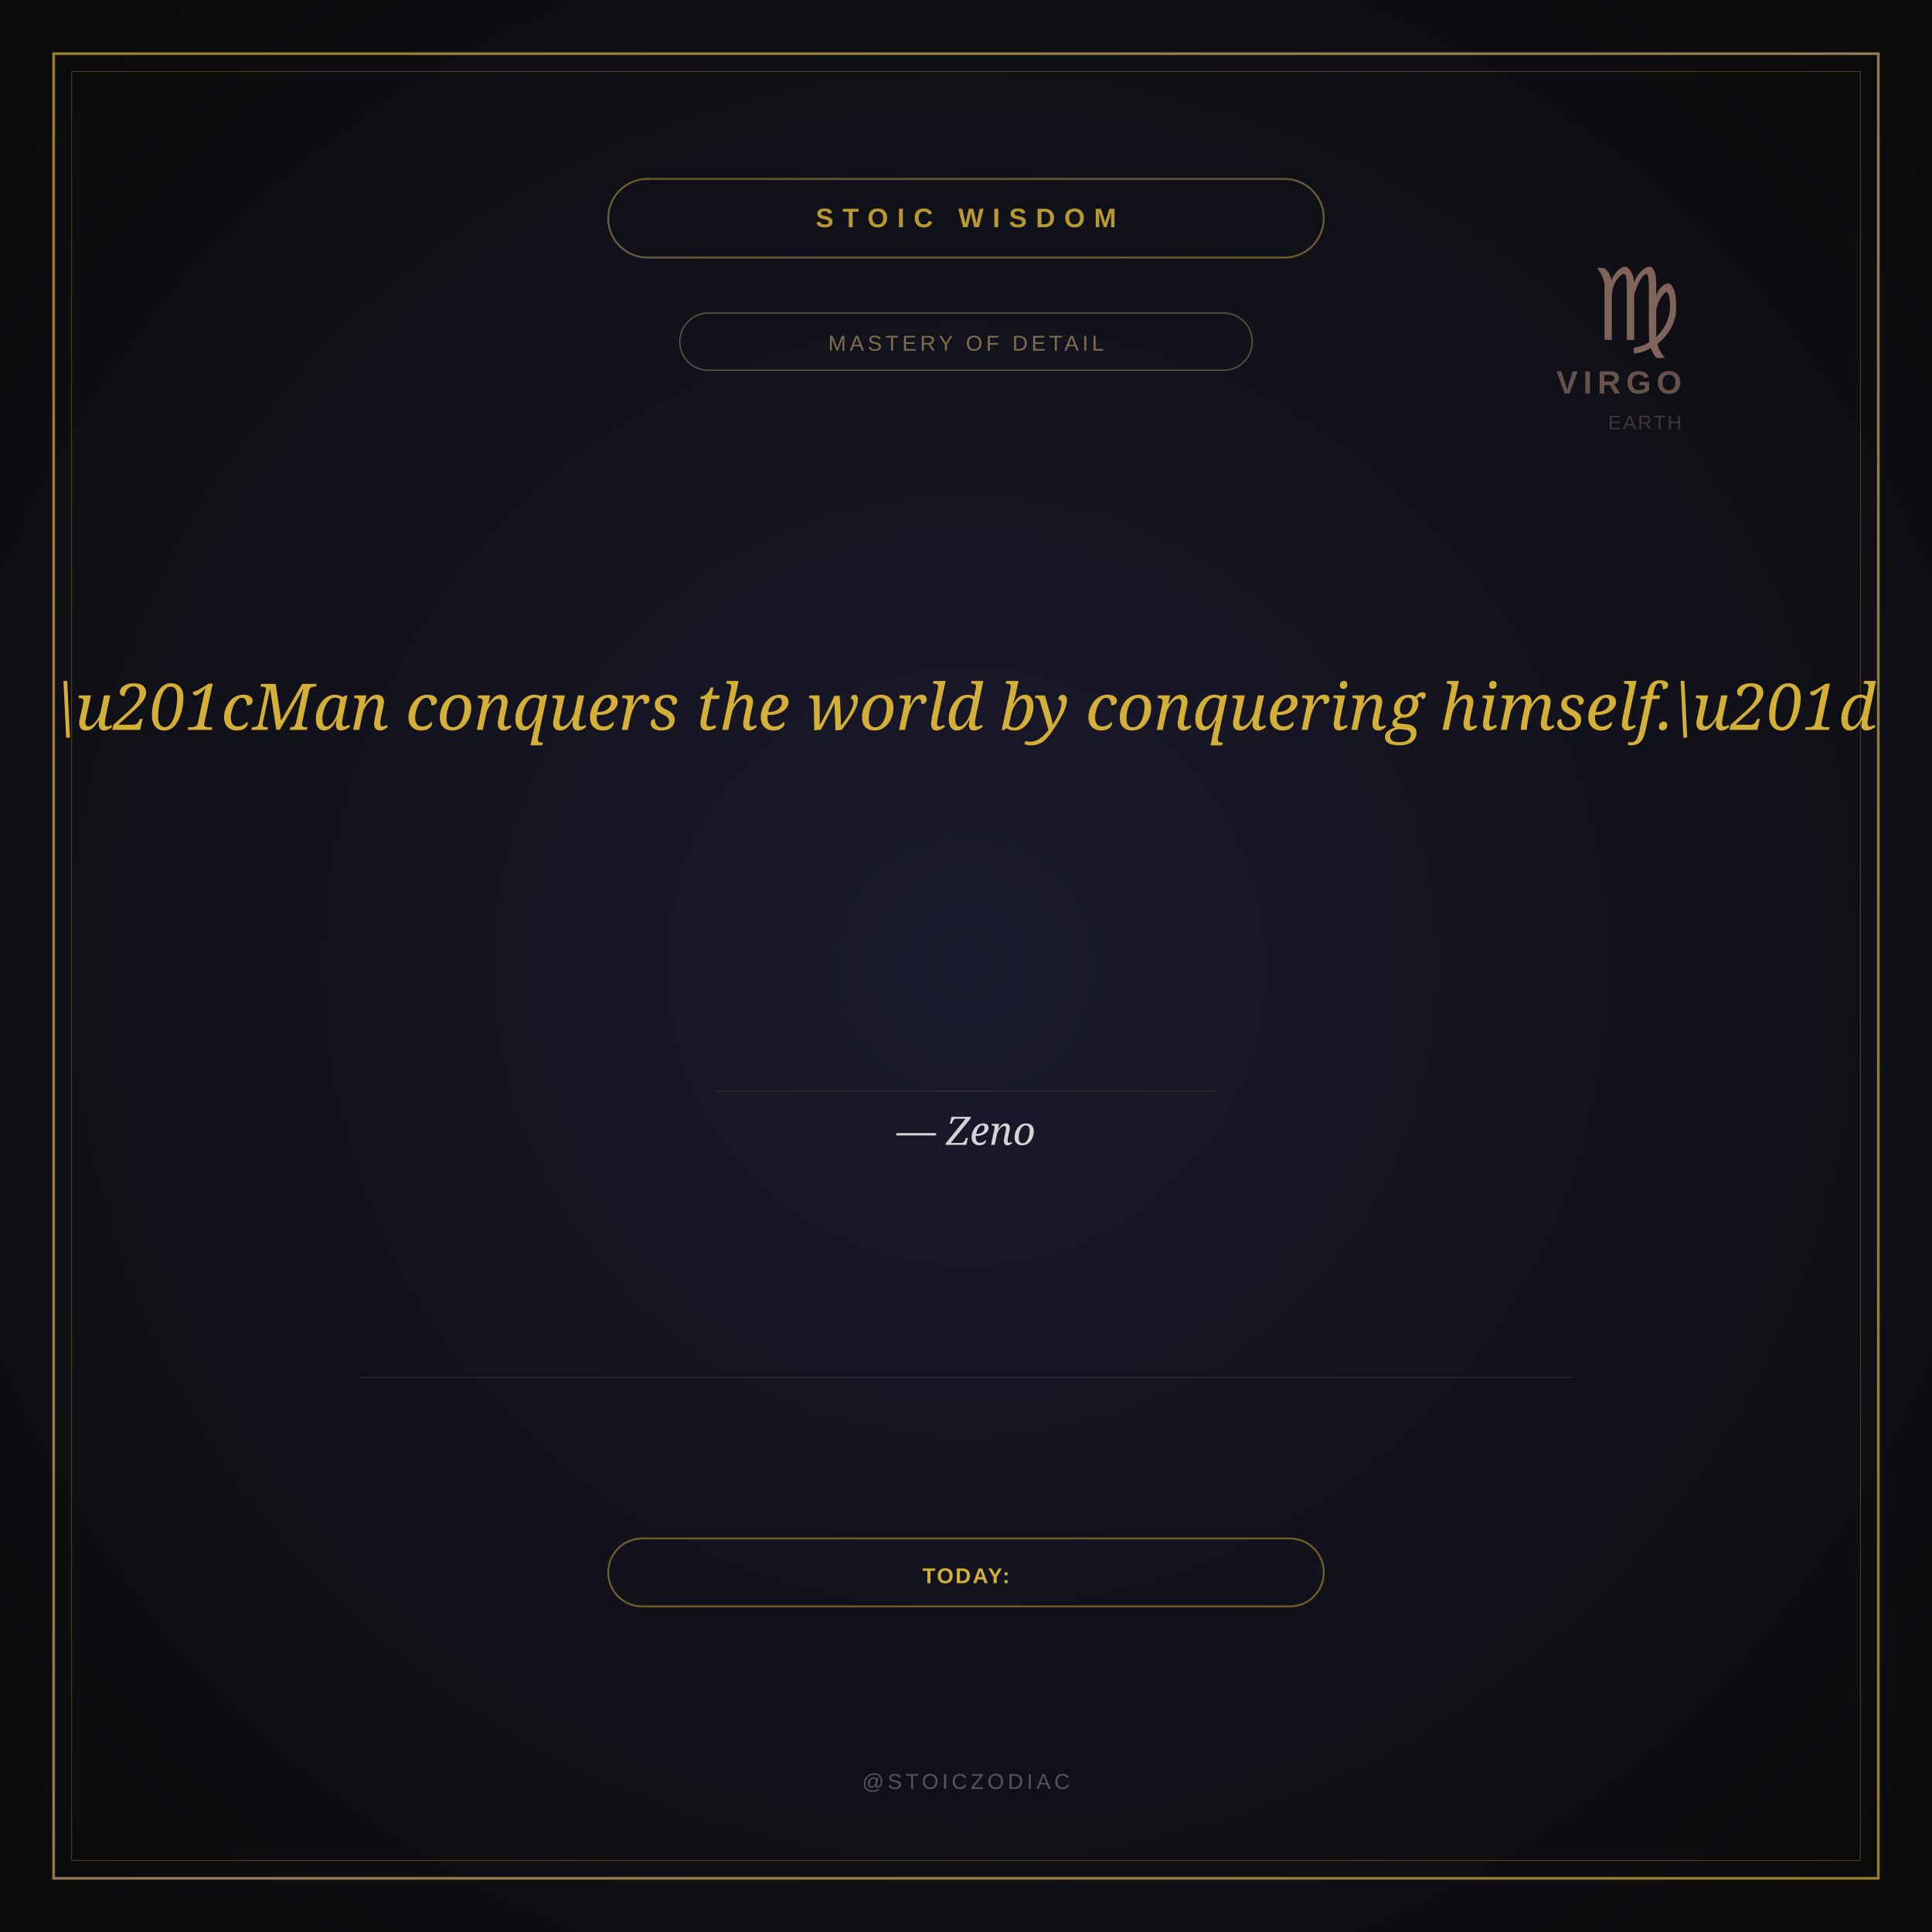
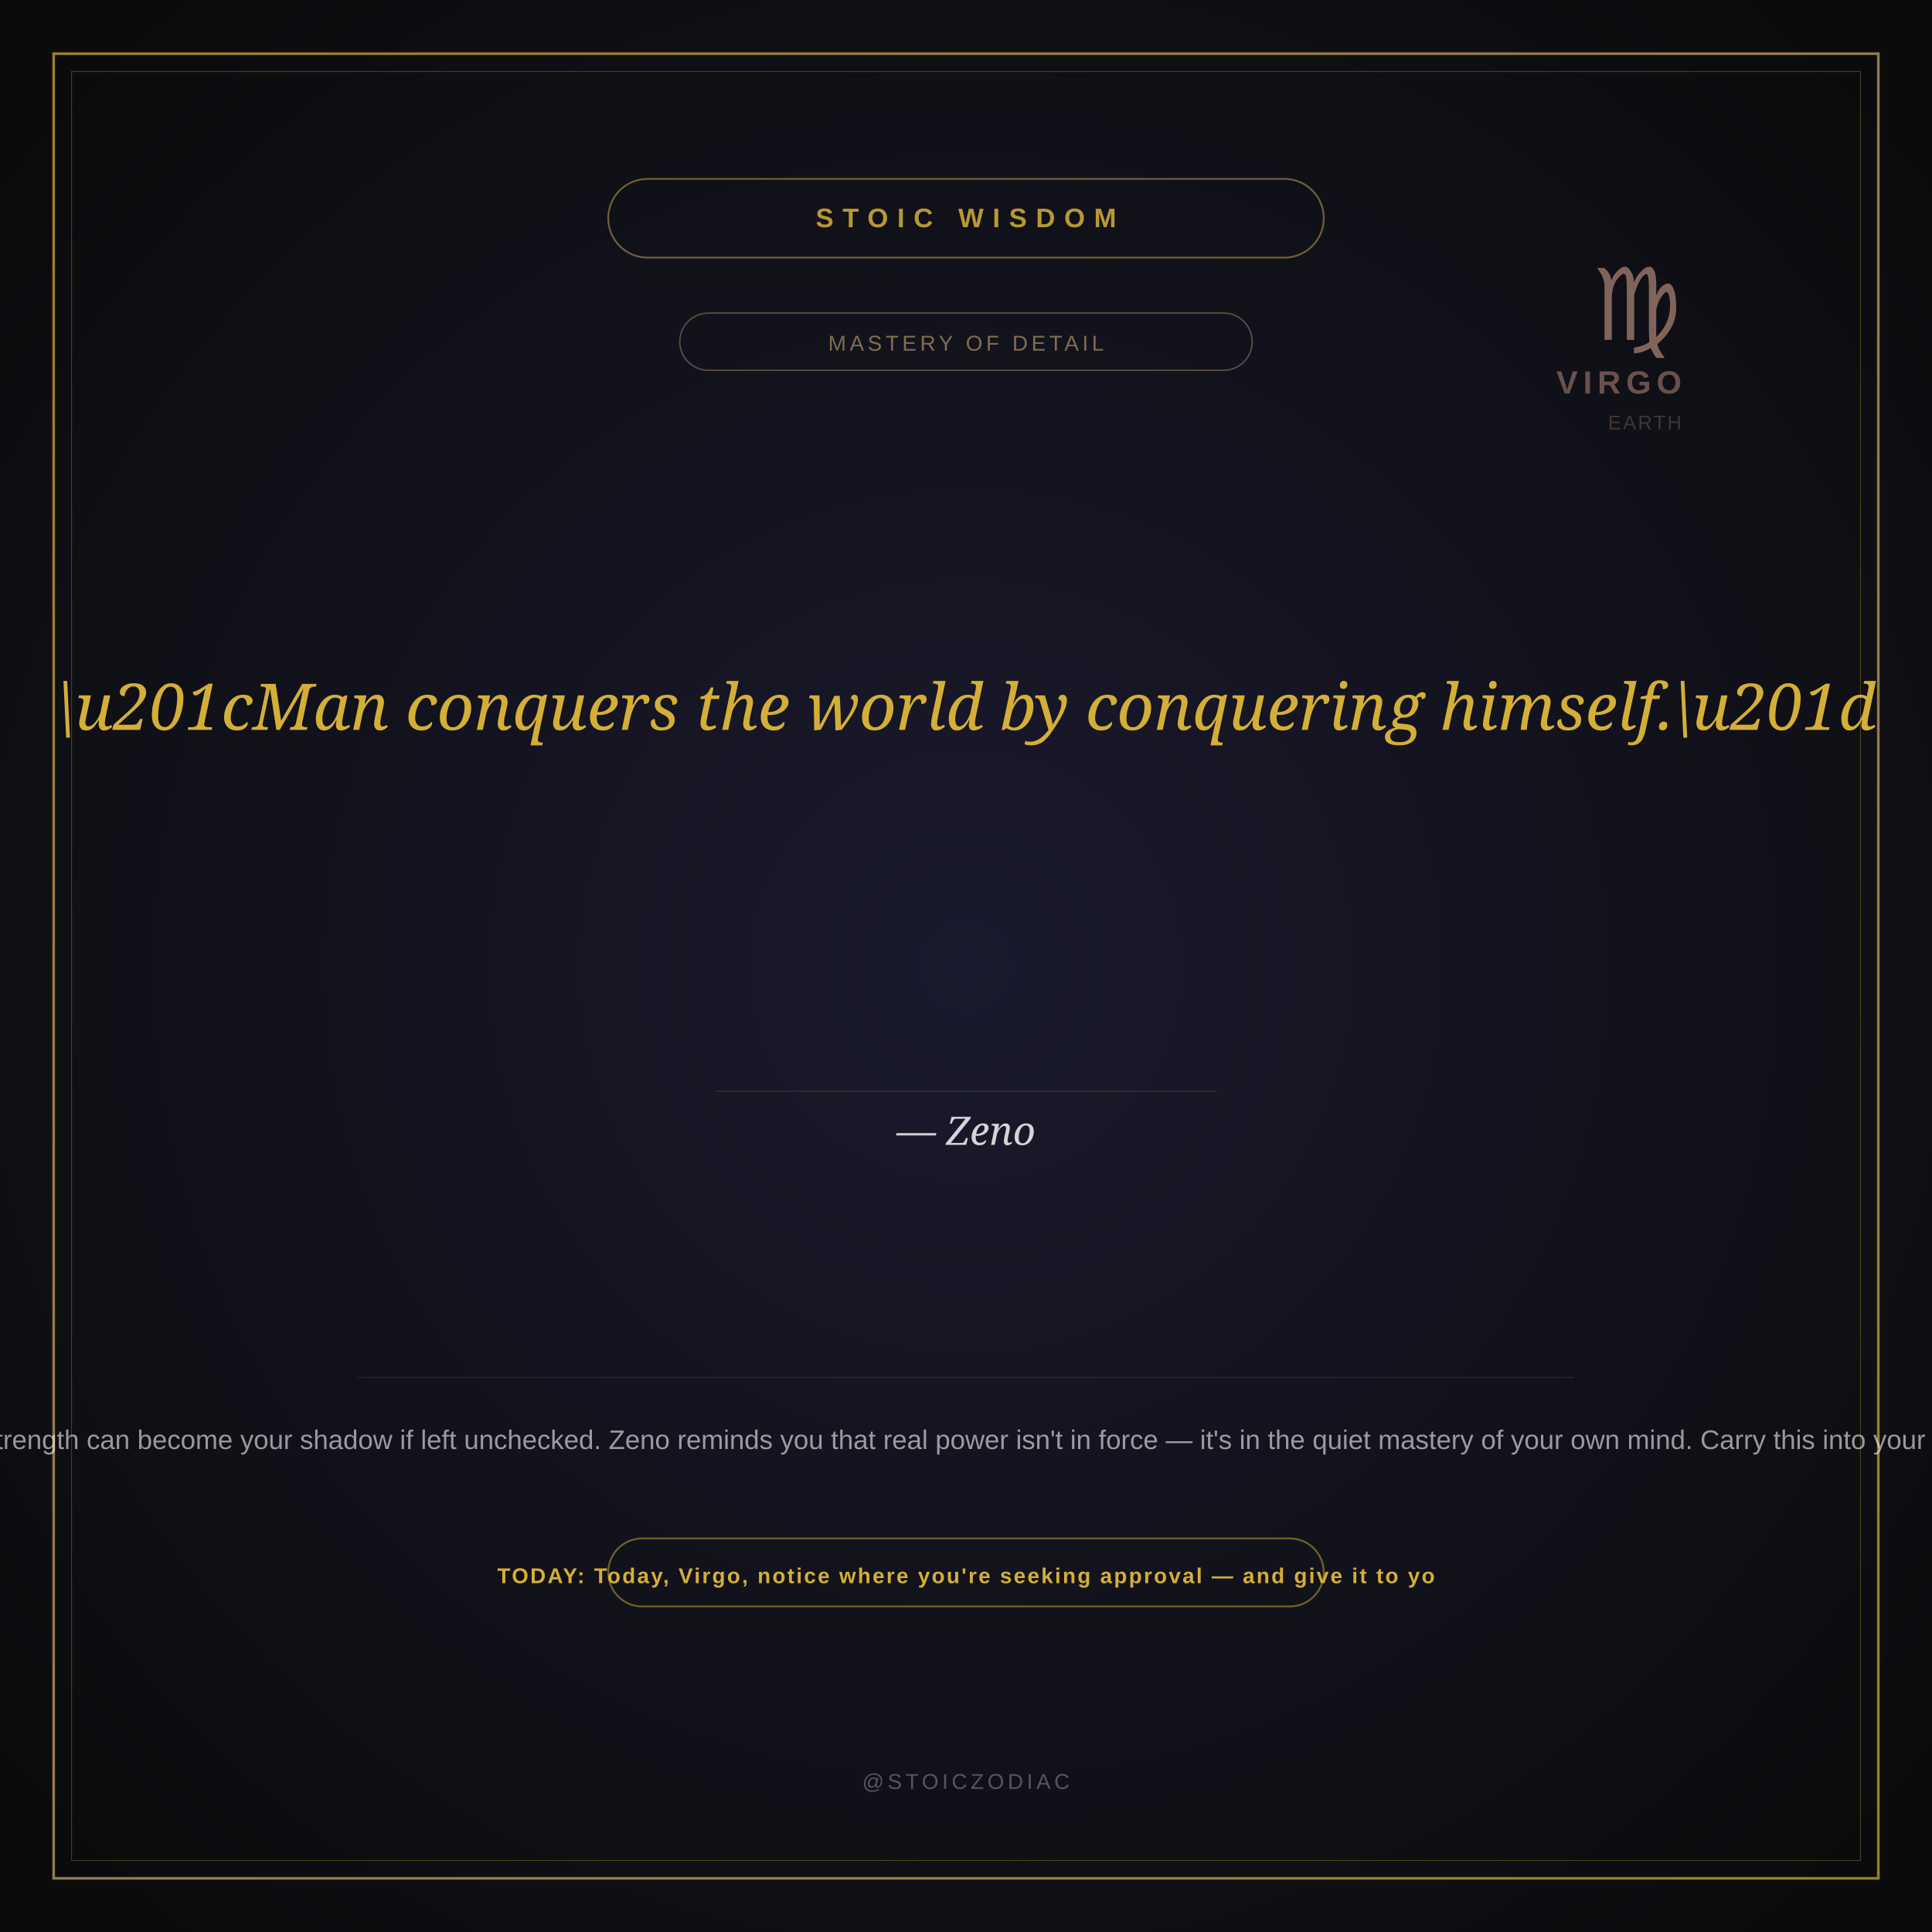
<svg xmlns="http://www.w3.org/2000/svg" viewBox="0 0 1080 1080" width="1080" height="1080">
  <defs>
    <radialGradient id="bgGrad" cx="50%" cy="50%" r="70%">
      <stop offset="0%" stop-color="#1A1A2E" />
      <stop offset="100%" stop-color="#0A0A0A" />
    </radialGradient>
    <linearGradient id="goldGrad" x1="0%" y1="0%" x2="100%" y2="100%">
      <stop offset="0%" stop-color="#D4AF37" />
      <stop offset="50%" stop-color="#C9A96E" />
      <stop offset="100%" stop-color="#D4AF37" />
    </linearGradient>
  </defs>
  <rect width="1080" height="1080" fill="url(#bgGrad)" />
  <rect x="30" y="30" width="1020" height="1020" fill="none" stroke="url(#goldGrad)" stroke-width="1.5" opacity="0.7" />
  <rect x="40" y="40" width="1000" height="1000" fill="none" stroke="#D4AF37" stroke-width="0.5" opacity="0.3" />
  <line x1="240" y1="60" x2="840" y2="60" stroke="url(#goldGrad)" stroke-width="1.5" opacity="0.5" />
  <line x1="240" y1="1018" x2="840" y2="1018" stroke="url(#goldGrad)" stroke-width="1.5" opacity="0.5" />
  <rect x="340" y="100" width="400" height="44" rx="22" fill="none" stroke="url(#goldGrad)" stroke-width="1" opacity="0.5" />
  <text x="540" y="127" font-family="Arial, sans-serif" font-size="15" font-weight="600" letter-spacing="5" fill="#D4AF37" text-anchor="middle" opacity="0.85">STOIC WISDOM</text>
  <text x="940" y="190" font-family="serif" font-size="56" fill="#8D6E63" text-anchor="end" opacity="0.9">♍</text>
  <text x="940" y="220" font-family="Arial, sans-serif" font-size="18" font-weight="600" fill="#8D6E63" text-anchor="end" letter-spacing="3" opacity="0.7">VIRGO</text>
  <text x="940" y="240" font-family="Arial, sans-serif" font-size="11" fill="#8D6E63" text-anchor="end" letter-spacing="1" opacity="0.4">EARTH</text>
  <rect x="380" y="175" width="320" height="32" rx="16" fill="none" stroke="#C9A96E" stroke-width="0.8" opacity="0.4" />
  <text x="540" y="196" font-family="Arial, sans-serif" font-size="12" font-weight="500" letter-spacing="2" fill="#C9A96E" text-anchor="middle" opacity="0.6">MASTERY OF DETAIL</text>
  <line x1="250" y1="280" x2="830" y2="280" stroke="url(#goldGrad)" stroke-width="0.5" opacity="0.2" />
  <text x="540" y="408" font-family="Georgia, serif" font-size="36" fill="#D4AF37" text-anchor="middle" font-style="italic">\u201cMan conquers the world by conquering himself.\u201d</text>
  <line x1="400" y1="610" x2="680" y2="610" stroke="#D4AF37" stroke-width="0.5" opacity="0.2" />
  <text x="540" y="640" font-family="Georgia, serif" font-size="22" font-style="italic" fill="#F5F5F5" text-anchor="middle" opacity="0.85">— Zeno</text>
  <line x1="200" y1="770" x2="880" y2="770" stroke="#C9A96E" stroke-width="0.5" opacity="0.15" />
-   <text x="540" y="810" font-family="Arial, sans-serif" font-size="15" fill="#F5F5F5" text-anchor="middle" opacity="0.6" />
+   <text x="540" y="810" font-family="Arial, sans-serif" font-size="15" fill="#F5F5F5" text-anchor="middle" opacity="0.6">As a Virgo, your strength can become your shadow if left unchecked. Zeno reminds you that real power isn't in force — it's in the quiet mastery of your own mind. Carry this into your day like a compas</text>
  <rect x="340" y="860" width="400" height="38" rx="19" fill="none" stroke="#D4AF37" stroke-width="1" opacity="0.5" />
-   <text x="540" y="885" font-family="Arial, sans-serif" font-size="12" font-weight="600" fill="#D4AF37" text-anchor="middle" letter-spacing="1">TODAY: </text>
+   <text x="540" y="885" font-family="Arial, sans-serif" font-size="12" font-weight="600" fill="#D4AF37" text-anchor="middle" letter-spacing="1">TODAY: Today, Virgo, notice where you're seeking approval — and give it to yo</text>
  <text x="540" y="1000" font-family="Arial, sans-serif" font-size="12" fill="#F5F5F5" text-anchor="middle" opacity="0.3" letter-spacing="2">@STOICZODIAC</text>
</svg>
